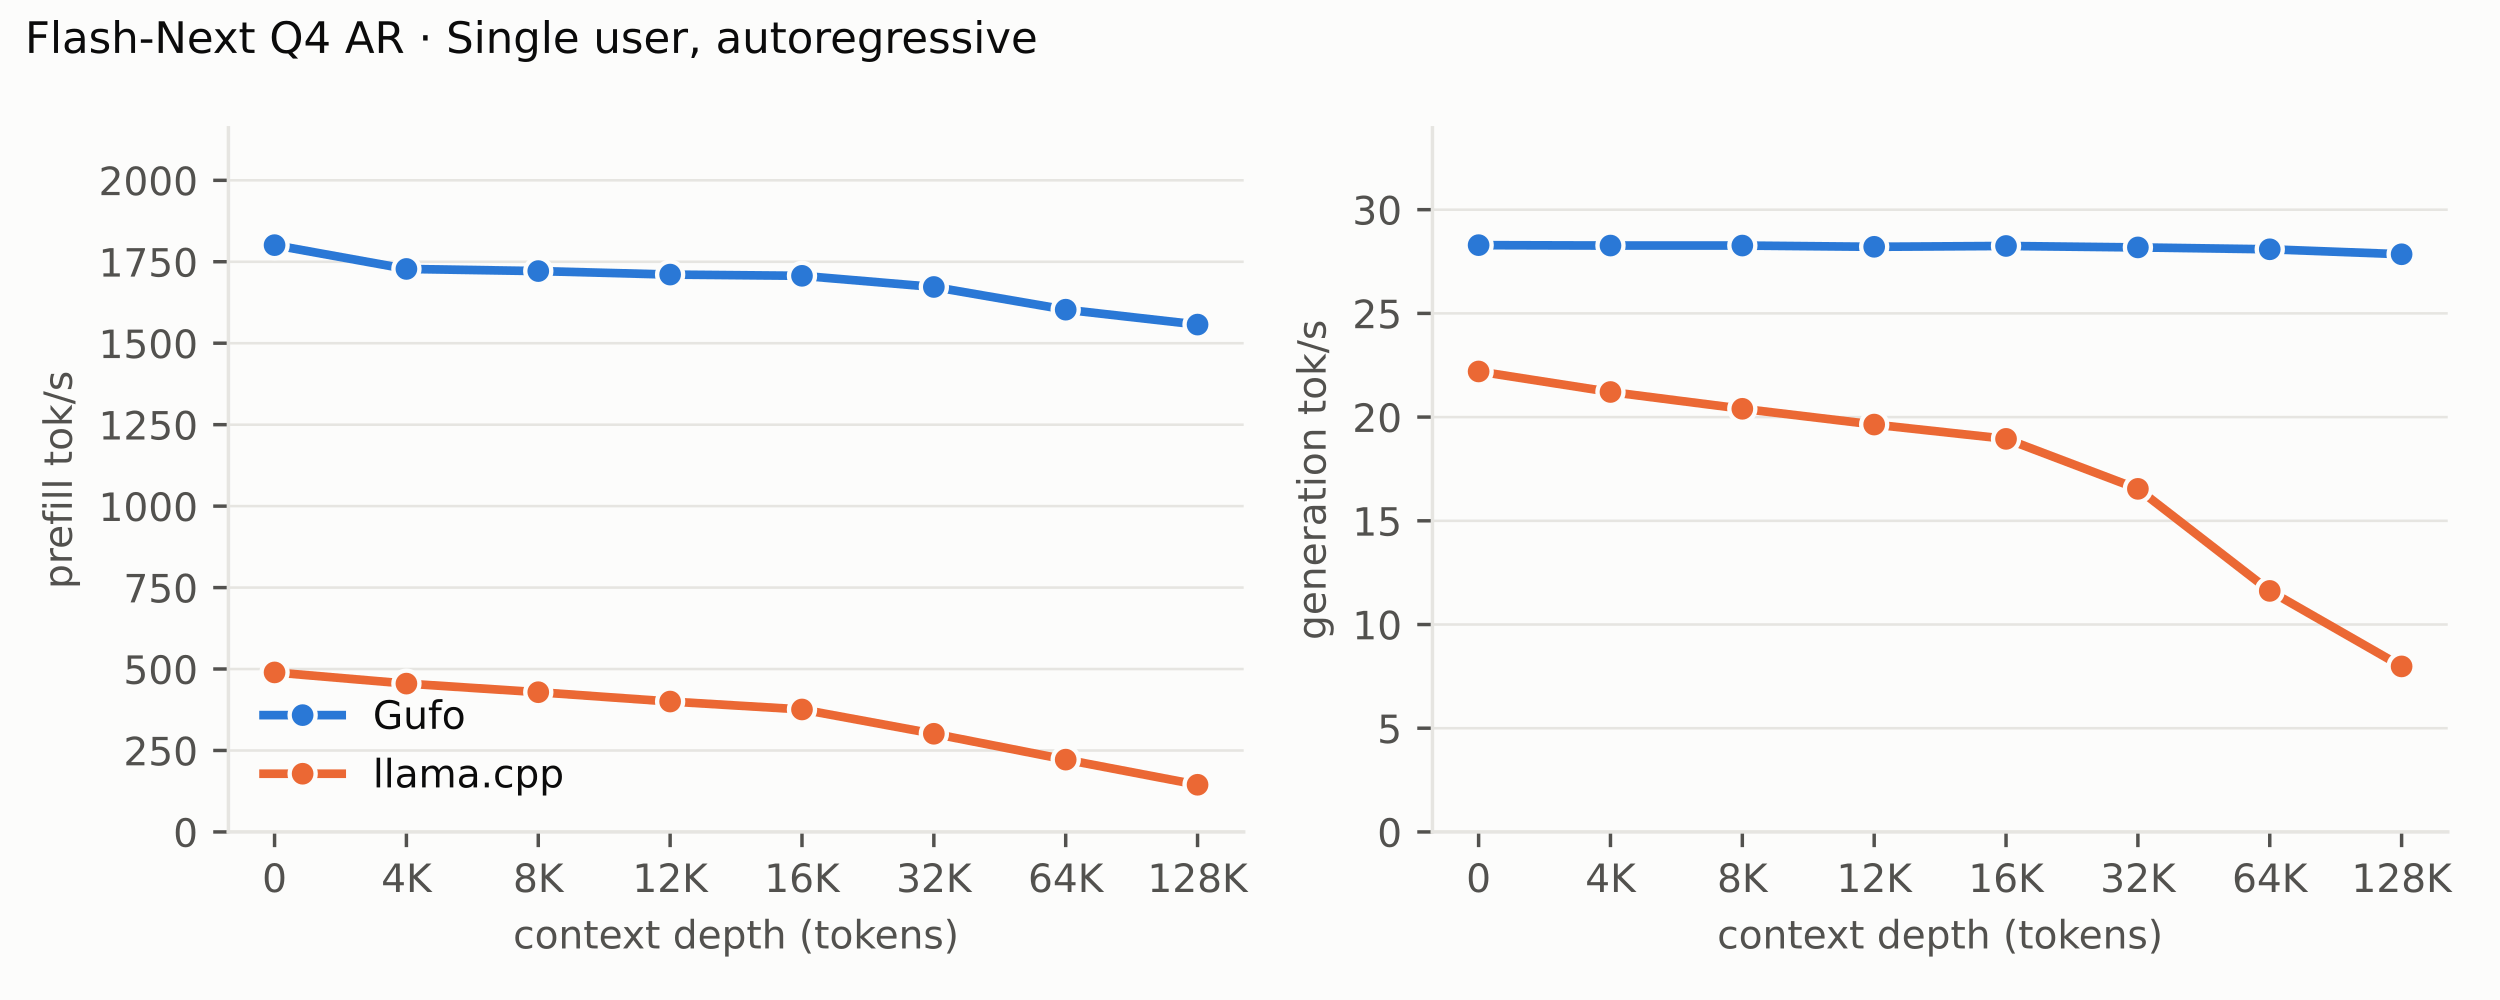
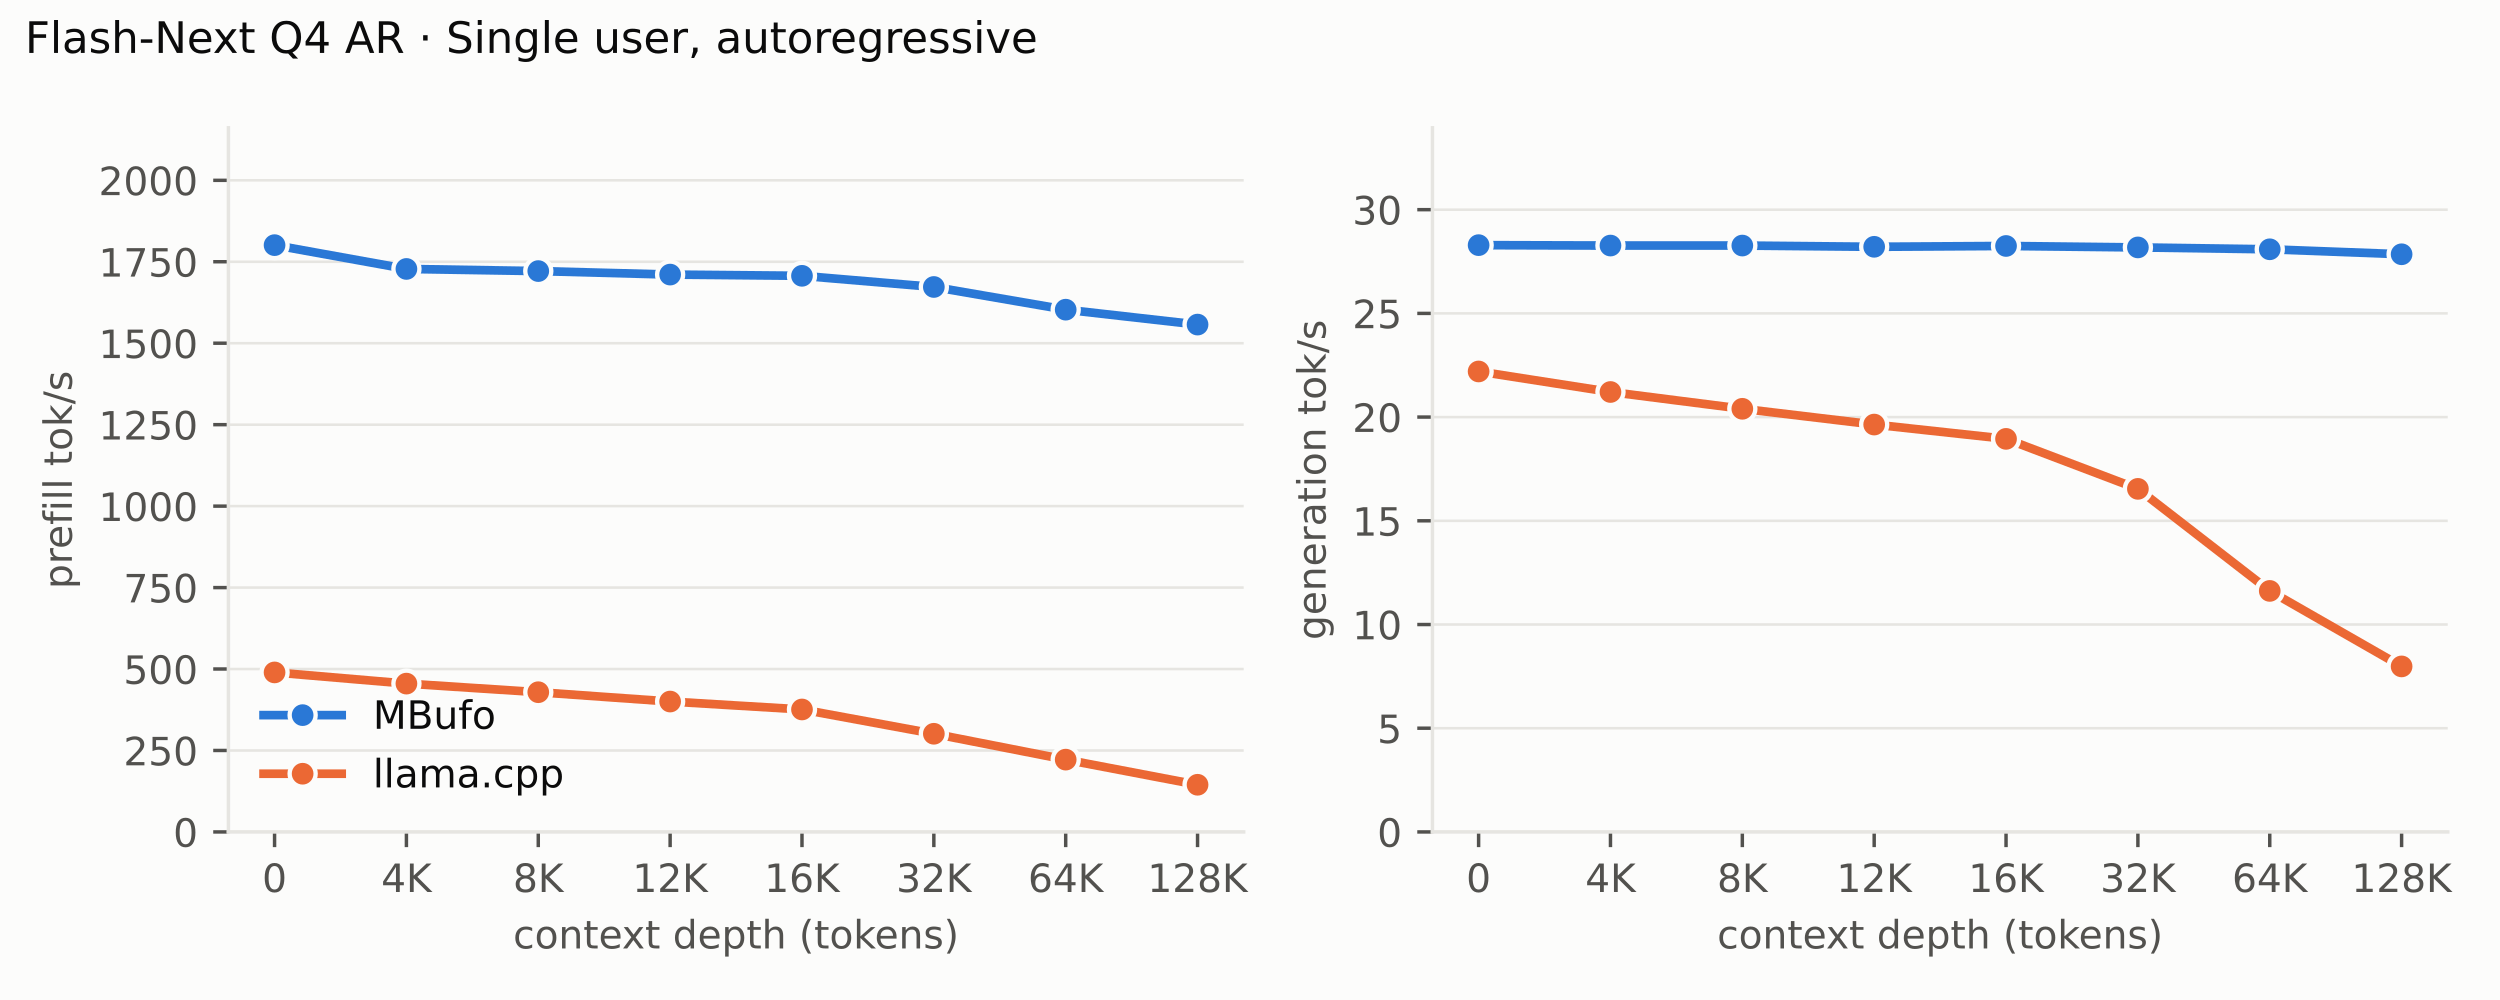
<svg xmlns="http://www.w3.org/2000/svg" xmlns:xlink="http://www.w3.org/1999/xlink" width="576pt" height="230.4pt" viewBox="0 0 576 230.4" version="1.1">
  <defs>
    <style type="text/css">*{stroke-linejoin: round; stroke-linecap: butt}</style>
  </defs>
  <g id="figure_1">
    <g id="patch_1">
      <path d="M 0 230.4 L 576 230.4 L 576 0 L 0 0 z " style="fill: #fcfcfb" />
    </g>
    <g id="axes_1">
      <g id="patch_2">
        <path d="M 52.626 191.679 L 286.549 191.679 L 286.549 29.441 L 52.626 29.441 z " style="fill: #fcfcfb" />
      </g>
      <g id="matplotlib.axis_1">
        <g id="xtick_1">
          <g id="line2d_1">
            <defs>
              <path id="m1ebf051f68" d="M 0 0 L 0 3.5 " style="stroke: #52514e; stroke-width: 0.8" />
            </defs>
            <g>
              <use xlink:href="#m1ebf051f68" x="63.259" y="191.679" style="fill: #52514e; stroke: #52514e; stroke-width: 0.8" />
            </g>
          </g>
          <g id="text_1">
            <text style="font-size: 9px; font-family: 'DejaVu Sans', 'Bitstream Vera Sans', 'Computer Modern Sans Serif', 'Lucida Grande', 'Verdana', 'Geneva', 'Lucid', 'Arial', 'Helvetica', 'Avant Garde', sans-serif; text-anchor: middle; fill: #52514e" x="63.259" y="205.517" transform="rotate(-0 63.25858 205.5172)">0</text>
          </g>
        </g>
        <g id="xtick_2">
          <g id="line2d_2">
            <g>
              <use xlink:href="#m1ebf051f68" x="93.638" y="191.679" style="fill: #52514e; stroke: #52514e; stroke-width: 0.8" />
            </g>
          </g>
          <g id="text_2">
            <text style="font-size: 9px; font-family: 'DejaVu Sans', 'Bitstream Vera Sans', 'Computer Modern Sans Serif', 'Lucida Grande', 'Verdana', 'Geneva', 'Lucid', 'Arial', 'Helvetica', 'Avant Garde', sans-serif; text-anchor: middle; fill: #52514e" x="93.638" y="205.517" transform="rotate(-0 93.63823 205.5172)">4K</text>
          </g>
        </g>
        <g id="xtick_3">
          <g id="line2d_3">
            <g>
              <use xlink:href="#m1ebf051f68" x="124.018" y="191.679" style="fill: #52514e; stroke: #52514e; stroke-width: 0.8" />
            </g>
          </g>
          <g id="text_3">
            <text style="font-size: 9px; font-family: 'DejaVu Sans', 'Bitstream Vera Sans', 'Computer Modern Sans Serif', 'Lucida Grande', 'Verdana', 'Geneva', 'Lucid', 'Arial', 'Helvetica', 'Avant Garde', sans-serif; text-anchor: middle; fill: #52514e" x="124.018" y="205.517" transform="rotate(-0 124.0179 205.5172)">8K</text>
          </g>
        </g>
        <g id="xtick_4">
          <g id="line2d_4">
            <g>
              <use xlink:href="#m1ebf051f68" x="154.398" y="191.679" style="fill: #52514e; stroke: #52514e; stroke-width: 0.8" />
            </g>
          </g>
          <g id="text_4">
            <text style="font-size: 9px; font-family: 'DejaVu Sans', 'Bitstream Vera Sans', 'Computer Modern Sans Serif', 'Lucida Grande', 'Verdana', 'Geneva', 'Lucid', 'Arial', 'Helvetica', 'Avant Garde', sans-serif; text-anchor: middle; fill: #52514e" x="154.398" y="205.517" transform="rotate(-0 154.3975 205.5172)">12K</text>
          </g>
        </g>
        <g id="xtick_5">
          <g id="line2d_5">
            <g>
              <use xlink:href="#m1ebf051f68" x="184.777" y="191.679" style="fill: #52514e; stroke: #52514e; stroke-width: 0.8" />
            </g>
          </g>
          <g id="text_5">
            <text style="font-size: 9px; font-family: 'DejaVu Sans', 'Bitstream Vera Sans', 'Computer Modern Sans Serif', 'Lucida Grande', 'Verdana', 'Geneva', 'Lucid', 'Arial', 'Helvetica', 'Avant Garde', sans-serif; text-anchor: middle; fill: #52514e" x="184.777" y="205.517" transform="rotate(-0 184.7772 205.5172)">16K</text>
          </g>
        </g>
        <g id="xtick_6">
          <g id="line2d_6">
            <g>
              <use xlink:href="#m1ebf051f68" x="215.157" y="191.679" style="fill: #52514e; stroke: #52514e; stroke-width: 0.8" />
            </g>
          </g>
          <g id="text_6">
            <text style="font-size: 9px; font-family: 'DejaVu Sans', 'Bitstream Vera Sans', 'Computer Modern Sans Serif', 'Lucida Grande', 'Verdana', 'Geneva', 'Lucid', 'Arial', 'Helvetica', 'Avant Garde', sans-serif; text-anchor: middle; fill: #52514e" x="215.157" y="205.517" transform="rotate(-0 215.1568 205.5172)">32K</text>
          </g>
        </g>
        <g id="xtick_7">
          <g id="line2d_7">
            <g>
              <use xlink:href="#m1ebf051f68" x="245.536" y="191.679" style="fill: #52514e; stroke: #52514e; stroke-width: 0.8" />
            </g>
          </g>
          <g id="text_7">
            <text style="font-size: 9px; font-family: 'DejaVu Sans', 'Bitstream Vera Sans', 'Computer Modern Sans Serif', 'Lucida Grande', 'Verdana', 'Geneva', 'Lucid', 'Arial', 'Helvetica', 'Avant Garde', sans-serif; text-anchor: middle; fill: #52514e" x="245.536" y="205.517" transform="rotate(-0 245.5365 205.5172)">64K</text>
          </g>
        </g>
        <g id="xtick_8">
          <g id="line2d_8">
            <g>
              <use xlink:href="#m1ebf051f68" x="275.916" y="191.679" style="fill: #52514e; stroke: #52514e; stroke-width: 0.8" />
            </g>
          </g>
          <g id="text_8">
            <text style="font-size: 9px; font-family: 'DejaVu Sans', 'Bitstream Vera Sans', 'Computer Modern Sans Serif', 'Lucida Grande', 'Verdana', 'Geneva', 'Lucid', 'Arial', 'Helvetica', 'Avant Garde', sans-serif; text-anchor: middle; fill: #52514e" x="275.916" y="205.517" transform="rotate(-0 275.9161 205.5172)">128K</text>
          </g>
        </g>
        <g id="text_9">
          <text style="font-size: 9px; font-family: 'DejaVu Sans', 'Bitstream Vera Sans', 'Computer Modern Sans Serif', 'Lucida Grande', 'Verdana', 'Geneva', 'Lucid', 'Arial', 'Helvetica', 'Avant Garde', sans-serif; text-anchor: middle; fill: #52514e" x="169.587" y="218.518" transform="rotate(-0 169.5874 218.5179)">context depth (tokens)</text>
        </g>
      </g>
      <g id="matplotlib.axis_2">
        <g id="ytick_1">
          <g id="line2d_9">
            <path d="M 52.626 191.679 L 286.549 191.679 " clip-path="url(#p1245cb9a4b)" style="fill: none; stroke: #e6e5e1; stroke-width: 0.6; stroke-linecap: square" />
          </g>
          <g id="line2d_10">
            <defs>
              <path id="m680e5b1e24" d="M 0 0 L -3.5 0 " style="stroke: #52514e; stroke-width: 0.8" />
            </defs>
            <g>
              <use xlink:href="#m680e5b1e24" x="52.626" y="191.679" style="fill: #52514e; stroke: #52514e; stroke-width: 0.8" />
            </g>
          </g>
          <g id="text_10">
            <text style="font-size: 9px; font-family: 'DejaVu Sans', 'Bitstream Vera Sans', 'Computer Modern Sans Serif', 'Lucida Grande', 'Verdana', 'Geneva', 'Lucid', 'Arial', 'Helvetica', 'Avant Garde', sans-serif; text-anchor: end; fill: #52514e" x="45.626" y="195.098" transform="rotate(-0 45.6257 195.0982)">0</text>
          </g>
        </g>
        <g id="ytick_2">
          <g id="line2d_11">
            <path d="M 52.626 172.912 L 286.549 172.912 " clip-path="url(#p1245cb9a4b)" style="fill: none; stroke: #e6e5e1; stroke-width: 0.6; stroke-linecap: square" />
          </g>
          <g id="line2d_12">
            <g>
              <use xlink:href="#m680e5b1e24" x="52.626" y="172.912" style="fill: #52514e; stroke: #52514e; stroke-width: 0.8" />
            </g>
          </g>
          <g id="text_11">
            <text style="font-size: 9px; font-family: 'DejaVu Sans', 'Bitstream Vera Sans', 'Computer Modern Sans Serif', 'Lucida Grande', 'Verdana', 'Geneva', 'Lucid', 'Arial', 'Helvetica', 'Avant Garde', sans-serif; text-anchor: end; fill: #52514e" x="45.626" y="176.331" transform="rotate(-0 45.6257 176.3312)">250</text>
          </g>
        </g>
        <g id="ytick_3">
          <g id="line2d_13">
            <path d="M 52.626 154.145 L 286.549 154.145 " clip-path="url(#p1245cb9a4b)" style="fill: none; stroke: #e6e5e1; stroke-width: 0.6; stroke-linecap: square" />
          </g>
          <g id="line2d_14">
            <g>
              <use xlink:href="#m680e5b1e24" x="52.626" y="154.145" style="fill: #52514e; stroke: #52514e; stroke-width: 0.8" />
            </g>
          </g>
          <g id="text_12">
            <text style="font-size: 9px; font-family: 'DejaVu Sans', 'Bitstream Vera Sans', 'Computer Modern Sans Serif', 'Lucida Grande', 'Verdana', 'Geneva', 'Lucid', 'Arial', 'Helvetica', 'Avant Garde', sans-serif; text-anchor: end; fill: #52514e" x="45.626" y="157.564" transform="rotate(-0 45.6257 157.5641)">500</text>
          </g>
        </g>
        <g id="ytick_4">
          <g id="line2d_15">
            <path d="M 52.626 135.378 L 286.549 135.378 " clip-path="url(#p1245cb9a4b)" style="fill: none; stroke: #e6e5e1; stroke-width: 0.6; stroke-linecap: square" />
          </g>
          <g id="line2d_16">
            <g>
              <use xlink:href="#m680e5b1e24" x="52.626" y="135.378" style="fill: #52514e; stroke: #52514e; stroke-width: 0.8" />
            </g>
          </g>
          <g id="text_13">
            <text style="font-size: 9px; font-family: 'DejaVu Sans', 'Bitstream Vera Sans', 'Computer Modern Sans Serif', 'Lucida Grande', 'Verdana', 'Geneva', 'Lucid', 'Arial', 'Helvetica', 'Avant Garde', sans-serif; text-anchor: end; fill: #52514e" x="45.626" y="138.797" transform="rotate(-0 45.6257 138.797)">750</text>
          </g>
        </g>
        <g id="ytick_5">
          <g id="line2d_17">
            <path d="M 52.626 116.611 L 286.549 116.611 " clip-path="url(#p1245cb9a4b)" style="fill: none; stroke: #e6e5e1; stroke-width: 0.6; stroke-linecap: square" />
          </g>
          <g id="line2d_18">
            <g>
              <use xlink:href="#m680e5b1e24" x="52.626" y="116.611" style="fill: #52514e; stroke: #52514e; stroke-width: 0.8" />
            </g>
          </g>
          <g id="text_14">
            <text style="font-size: 9px; font-family: 'DejaVu Sans', 'Bitstream Vera Sans', 'Computer Modern Sans Serif', 'Lucida Grande', 'Verdana', 'Geneva', 'Lucid', 'Arial', 'Helvetica', 'Avant Garde', sans-serif; text-anchor: end; fill: #52514e" x="45.626" y="120.03" transform="rotate(-0 45.6257 120.0299)">1000</text>
          </g>
        </g>
        <g id="ytick_6">
          <g id="line2d_19">
            <path d="M 52.626 97.844 L 286.549 97.844 " clip-path="url(#p1245cb9a4b)" style="fill: none; stroke: #e6e5e1; stroke-width: 0.6; stroke-linecap: square" />
          </g>
          <g id="line2d_20">
            <g>
              <use xlink:href="#m680e5b1e24" x="52.626" y="97.844" style="fill: #52514e; stroke: #52514e; stroke-width: 0.8" />
            </g>
          </g>
          <g id="text_15">
            <text style="font-size: 9px; font-family: 'DejaVu Sans', 'Bitstream Vera Sans', 'Computer Modern Sans Serif', 'Lucida Grande', 'Verdana', 'Geneva', 'Lucid', 'Arial', 'Helvetica', 'Avant Garde', sans-serif; text-anchor: end; fill: #52514e" x="45.626" y="101.263" transform="rotate(-0 45.6257 101.2629)">1250</text>
          </g>
        </g>
        <g id="ytick_7">
          <g id="line2d_21">
            <path d="M 52.626 79.077 L 286.549 79.077 " clip-path="url(#p1245cb9a4b)" style="fill: none; stroke: #e6e5e1; stroke-width: 0.6; stroke-linecap: square" />
          </g>
          <g id="line2d_22">
            <g>
              <use xlink:href="#m680e5b1e24" x="52.626" y="79.077" style="fill: #52514e; stroke: #52514e; stroke-width: 0.8" />
            </g>
          </g>
          <g id="text_16">
            <text style="font-size: 9px; font-family: 'DejaVu Sans', 'Bitstream Vera Sans', 'Computer Modern Sans Serif', 'Lucida Grande', 'Verdana', 'Geneva', 'Lucid', 'Arial', 'Helvetica', 'Avant Garde', sans-serif; text-anchor: end; fill: #52514e" x="45.626" y="82.496" transform="rotate(-0 45.6257 82.49579)">1500</text>
          </g>
        </g>
        <g id="ytick_8">
          <g id="line2d_23">
            <path d="M 52.626 60.31 L 286.549 60.31 " clip-path="url(#p1245cb9a4b)" style="fill: none; stroke: #e6e5e1; stroke-width: 0.6; stroke-linecap: square" />
          </g>
          <g id="line2d_24">
            <g>
              <use xlink:href="#m680e5b1e24" x="52.626" y="60.31" style="fill: #52514e; stroke: #52514e; stroke-width: 0.8" />
            </g>
          </g>
          <g id="text_17">
            <text style="font-size: 9px; font-family: 'DejaVu Sans', 'Bitstream Vera Sans', 'Computer Modern Sans Serif', 'Lucida Grande', 'Verdana', 'Geneva', 'Lucid', 'Arial', 'Helvetica', 'Avant Garde', sans-serif; text-anchor: end; fill: #52514e" x="45.626" y="63.729" transform="rotate(-0 45.6257 63.72871)">1750</text>
          </g>
        </g>
        <g id="ytick_9">
          <g id="line2d_25">
            <path d="M 52.626 41.543 L 286.549 41.543 " clip-path="url(#p1245cb9a4b)" style="fill: none; stroke: #e6e5e1; stroke-width: 0.6; stroke-linecap: square" />
          </g>
          <g id="line2d_26">
            <g>
              <use xlink:href="#m680e5b1e24" x="52.626" y="41.543" style="fill: #52514e; stroke: #52514e; stroke-width: 0.8" />
            </g>
          </g>
          <g id="text_18">
            <text style="font-size: 9px; font-family: 'DejaVu Sans', 'Bitstream Vera Sans', 'Computer Modern Sans Serif', 'Lucida Grande', 'Verdana', 'Geneva', 'Lucid', 'Arial', 'Helvetica', 'Avant Garde', sans-serif; text-anchor: end; fill: #52514e" x="45.626" y="44.962" transform="rotate(-0 45.6257 44.96164)">2000</text>
          </g>
        </g>
        <g id="text_19">
          <text style="font-size: 9px; font-family: 'DejaVu Sans', 'Bitstream Vera Sans', 'Computer Modern Sans Serif', 'Lucida Grande', 'Verdana', 'Geneva', 'Lucid', 'Arial', 'Helvetica', 'Avant Garde', sans-serif; text-anchor: middle; fill: #52514e" x="16.559" y="110.56" transform="rotate(-90 16.55859 110.56)">prefill tok/s</text>
        </g>
      </g>
      <g id="line2d_27">
        <path d="M 63.259 56.481 L 93.638 61.965 L 124.018 62.456 L 154.398 63.264 L 184.777 63.548 L 215.157 66.12 L 245.536 71.35 L 275.916 74.784 " clip-path="url(#p1245cb9a4b)" style="fill: none; stroke: #2a78d6; stroke-width: 2; stroke-linecap: square" />
        <defs>
          <path id="m91930ba968" d="M 0 3 C 0.796 3 1.559 2.684 2.121 2.121 C 2.684 1.559 3 0.796 3 0 C 3 -0.796 2.684 -1.559 2.121 -2.121 C 1.559 -2.684 0.796 -3 0 -3 C -0.796 -3 -1.559 -2.684 -2.121 -2.121 C -2.684 -1.559 -3 -0.796 -3 0 C -3 0.796 -2.684 1.559 -2.121 2.121 C -1.559 2.684 -0.796 3 0 3 z " style="stroke: #fcfcfb" />
        </defs>
        <g clip-path="url(#p1245cb9a4b)">
          <use xlink:href="#m91930ba968" x="63.259" y="56.481" style="fill: #2a78d6; stroke: #fcfcfb" />
          <use xlink:href="#m91930ba968" x="93.638" y="61.965" style="fill: #2a78d6; stroke: #fcfcfb" />
          <use xlink:href="#m91930ba968" x="124.018" y="62.456" style="fill: #2a78d6; stroke: #fcfcfb" />
          <use xlink:href="#m91930ba968" x="154.398" y="63.264" style="fill: #2a78d6; stroke: #fcfcfb" />
          <use xlink:href="#m91930ba968" x="184.777" y="63.548" style="fill: #2a78d6; stroke: #fcfcfb" />
          <use xlink:href="#m91930ba968" x="215.157" y="66.12" style="fill: #2a78d6; stroke: #fcfcfb" />
          <use xlink:href="#m91930ba968" x="245.536" y="71.35" style="fill: #2a78d6; stroke: #fcfcfb" />
          <use xlink:href="#m91930ba968" x="275.916" y="74.784" style="fill: #2a78d6; stroke: #fcfcfb" />
        </g>
      </g>
      <g id="line2d_28">
        <path d="M 63.259 154.927 L 93.638 157.505 L 124.018 159.486 L 154.398 161.636 L 184.777 163.462 L 215.157 169.06 L 245.536 175.019 L 275.916 180.811 " clip-path="url(#p1245cb9a4b)" style="fill: none; stroke: #eb6834; stroke-width: 2; stroke-linecap: square" />
        <defs>
          <path id="ma0614988b8" d="M 0 3 C 0.796 3 1.559 2.684 2.121 2.121 C 2.684 1.559 3 0.796 3 0 C 3 -0.796 2.684 -1.559 2.121 -2.121 C 1.559 -2.684 0.796 -3 0 -3 C -0.796 -3 -1.559 -2.684 -2.121 -2.121 C -2.684 -1.559 -3 -0.796 -3 0 C -3 0.796 -2.684 1.559 -2.121 2.121 C -1.559 2.684 -0.796 3 0 3 z " style="stroke: #fcfcfb" />
        </defs>
        <g clip-path="url(#p1245cb9a4b)">
          <use xlink:href="#ma0614988b8" x="63.259" y="154.927" style="fill: #eb6834; stroke: #fcfcfb" />
          <use xlink:href="#ma0614988b8" x="93.638" y="157.505" style="fill: #eb6834; stroke: #fcfcfb" />
          <use xlink:href="#ma0614988b8" x="124.018" y="159.486" style="fill: #eb6834; stroke: #fcfcfb" />
          <use xlink:href="#ma0614988b8" x="154.398" y="161.636" style="fill: #eb6834; stroke: #fcfcfb" />
          <use xlink:href="#ma0614988b8" x="184.777" y="163.462" style="fill: #eb6834; stroke: #fcfcfb" />
          <use xlink:href="#ma0614988b8" x="215.157" y="169.06" style="fill: #eb6834; stroke: #fcfcfb" />
          <use xlink:href="#ma0614988b8" x="245.536" y="175.019" style="fill: #eb6834; stroke: #fcfcfb" />
          <use xlink:href="#ma0614988b8" x="275.916" y="180.811" style="fill: #eb6834; stroke: #fcfcfb" />
        </g>
      </g>
      <g id="patch_3">
        <path d="M 52.626 191.679 L 52.626 29.441 " style="fill: none; stroke: #e6e5e1; stroke-width: 0.8; stroke-linejoin: miter; stroke-linecap: square" />
      </g>
      <g id="patch_4">
        <path d="M 52.626 191.679 L 286.549 191.679 " style="fill: none; stroke: #e6e5e1; stroke-width: 0.8; stroke-linejoin: miter; stroke-linecap: square" />
      </g>
      <g id="legend_1">
        <g id="line2d_29">
          <path d="M 60.726 164.766 L 69.726 164.766 L 78.726 164.766 " style="fill: none; stroke: #2a78d6; stroke-width: 2; stroke-linecap: square" />
          <g>
            <use xlink:href="#m91930ba968" x="69.726" y="164.766" style="fill: #2a78d6; stroke: #fcfcfb" />
          </g>
        </g>
        <g id="text_20">
-           <text style="font-size: 9px; font-family: 'DejaVu Sans', 'Bitstream Vera Sans', 'Computer Modern Sans Serif', 'Lucida Grande', 'Verdana', 'Geneva', 'Lucid', 'Arial', 'Helvetica', 'Avant Garde', sans-serif; text-anchor: start; fill: #0b0b0b" x="85.926" y="167.916" transform="rotate(-0 85.9257 167.9165)">Gufo</text>
+           <text style="font-size: 9px; font-family: 'DejaVu Sans', 'Bitstream Vera Sans', 'Computer Modern Sans Serif', 'Lucida Grande', 'Verdana', 'Geneva', 'Lucid', 'Arial', 'Helvetica', 'Avant Garde', sans-serif; text-anchor: start; fill: #0b0b0b" x="85.926" y="167.916" transform="rotate(-0 85.9257 167.9165)">MBufo</text>
        </g>
        <g id="line2d_30">
          <path d="M 60.726 178.267 L 69.726 178.267 L 78.726 178.267 " style="fill: none; stroke: #eb6834; stroke-width: 2; stroke-linecap: square" />
          <g>
            <use xlink:href="#ma0614988b8" x="69.726" y="178.267" style="fill: #eb6834; stroke: #fcfcfb" />
          </g>
        </g>
        <g id="text_21">
          <text style="font-size: 9px; font-family: 'DejaVu Sans', 'Bitstream Vera Sans', 'Computer Modern Sans Serif', 'Lucida Grande', 'Verdana', 'Geneva', 'Lucid', 'Arial', 'Helvetica', 'Avant Garde', sans-serif; text-anchor: start; fill: #0b0b0b" x="85.926" y="181.417" transform="rotate(-0 85.9257 181.4172)">llama.cpp</text>
        </g>
      </g>
    </g>
    <g id="axes_2">
      <g id="patch_5">
        <path d="M 330.039 191.679 L 563.963 191.679 L 563.963 29.441 L 330.039 29.441 z " style="fill: #fcfcfb" />
      </g>
      <g id="matplotlib.axis_3">
        <g id="xtick_9">
          <g id="line2d_31">
            <g>
              <use xlink:href="#m1ebf051f68" x="340.672" y="191.679" style="fill: #52514e; stroke: #52514e; stroke-width: 0.8" />
            </g>
          </g>
          <g id="text_22">
            <text style="font-size: 9px; font-family: 'DejaVu Sans', 'Bitstream Vera Sans', 'Computer Modern Sans Serif', 'Lucida Grande', 'Verdana', 'Geneva', 'Lucid', 'Arial', 'Helvetica', 'Avant Garde', sans-serif; text-anchor: middle; fill: #52514e" x="340.672" y="205.517" transform="rotate(-0 340.6723 205.5172)">0</text>
          </g>
        </g>
        <g id="xtick_10">
          <g id="line2d_32">
            <g>
              <use xlink:href="#m1ebf051f68" x="371.052" y="191.679" style="fill: #52514e; stroke: #52514e; stroke-width: 0.8" />
            </g>
          </g>
          <g id="text_23">
            <text style="font-size: 9px; font-family: 'DejaVu Sans', 'Bitstream Vera Sans', 'Computer Modern Sans Serif', 'Lucida Grande', 'Verdana', 'Geneva', 'Lucid', 'Arial', 'Helvetica', 'Avant Garde', sans-serif; text-anchor: middle; fill: #52514e" x="371.052" y="205.517" transform="rotate(-0 371.052 205.5172)">4K</text>
          </g>
        </g>
        <g id="xtick_11">
          <g id="line2d_33">
            <g>
              <use xlink:href="#m1ebf051f68" x="401.432" y="191.679" style="fill: #52514e; stroke: #52514e; stroke-width: 0.8" />
            </g>
          </g>
          <g id="text_24">
            <text style="font-size: 9px; font-family: 'DejaVu Sans', 'Bitstream Vera Sans', 'Computer Modern Sans Serif', 'Lucida Grande', 'Verdana', 'Geneva', 'Lucid', 'Arial', 'Helvetica', 'Avant Garde', sans-serif; text-anchor: middle; fill: #52514e" x="401.432" y="205.517" transform="rotate(-0 401.4316 205.5172)">8K</text>
          </g>
        </g>
        <g id="xtick_12">
          <g id="line2d_34">
            <g>
              <use xlink:href="#m1ebf051f68" x="431.811" y="191.679" style="fill: #52514e; stroke: #52514e; stroke-width: 0.8" />
            </g>
          </g>
          <g id="text_25">
            <text style="font-size: 9px; font-family: 'DejaVu Sans', 'Bitstream Vera Sans', 'Computer Modern Sans Serif', 'Lucida Grande', 'Verdana', 'Geneva', 'Lucid', 'Arial', 'Helvetica', 'Avant Garde', sans-serif; text-anchor: middle; fill: #52514e" x="431.811" y="205.517" transform="rotate(-0 431.8113 205.5172)">12K</text>
          </g>
        </g>
        <g id="xtick_13">
          <g id="line2d_35">
            <g>
              <use xlink:href="#m1ebf051f68" x="462.191" y="191.679" style="fill: #52514e; stroke: #52514e; stroke-width: 0.8" />
            </g>
          </g>
          <g id="text_26">
            <text style="font-size: 9px; font-family: 'DejaVu Sans', 'Bitstream Vera Sans', 'Computer Modern Sans Serif', 'Lucida Grande', 'Verdana', 'Geneva', 'Lucid', 'Arial', 'Helvetica', 'Avant Garde', sans-serif; text-anchor: middle; fill: #52514e" x="462.191" y="205.517" transform="rotate(-0 462.1909 205.5172)">16K</text>
          </g>
        </g>
        <g id="xtick_14">
          <g id="line2d_36">
            <g>
              <use xlink:href="#m1ebf051f68" x="492.571" y="191.679" style="fill: #52514e; stroke: #52514e; stroke-width: 0.8" />
            </g>
          </g>
          <g id="text_27">
            <text style="font-size: 9px; font-family: 'DejaVu Sans', 'Bitstream Vera Sans', 'Computer Modern Sans Serif', 'Lucida Grande', 'Verdana', 'Geneva', 'Lucid', 'Arial', 'Helvetica', 'Avant Garde', sans-serif; text-anchor: middle; fill: #52514e" x="492.571" y="205.517" transform="rotate(-0 492.5706 205.5172)">32K</text>
          </g>
        </g>
        <g id="xtick_15">
          <g id="line2d_37">
            <g>
              <use xlink:href="#m1ebf051f68" x="522.95" y="191.679" style="fill: #52514e; stroke: #52514e; stroke-width: 0.8" />
            </g>
          </g>
          <g id="text_28">
            <text style="font-size: 9px; font-family: 'DejaVu Sans', 'Bitstream Vera Sans', 'Computer Modern Sans Serif', 'Lucida Grande', 'Verdana', 'Geneva', 'Lucid', 'Arial', 'Helvetica', 'Avant Garde', sans-serif; text-anchor: middle; fill: #52514e" x="522.95" y="205.517" transform="rotate(-0 522.9502 205.5172)">64K</text>
          </g>
        </g>
        <g id="xtick_16">
          <g id="line2d_38">
            <g>
              <use xlink:href="#m1ebf051f68" x="553.33" y="191.679" style="fill: #52514e; stroke: #52514e; stroke-width: 0.8" />
            </g>
          </g>
          <g id="text_29">
            <text style="font-size: 9px; font-family: 'DejaVu Sans', 'Bitstream Vera Sans', 'Computer Modern Sans Serif', 'Lucida Grande', 'Verdana', 'Geneva', 'Lucid', 'Arial', 'Helvetica', 'Avant Garde', sans-serif; text-anchor: middle; fill: #52514e" x="553.33" y="205.517" transform="rotate(-0 553.3299 205.5172)">128K</text>
          </g>
        </g>
        <g id="text_30">
          <text style="font-size: 9px; font-family: 'DejaVu Sans', 'Bitstream Vera Sans', 'Computer Modern Sans Serif', 'Lucida Grande', 'Verdana', 'Geneva', 'Lucid', 'Arial', 'Helvetica', 'Avant Garde', sans-serif; text-anchor: middle; fill: #52514e" x="447.001" y="218.518" transform="rotate(-0 447.0011 218.5179)">context depth (tokens)</text>
        </g>
      </g>
      <g id="matplotlib.axis_4">
        <g id="ytick_10">
          <g id="line2d_39">
            <path d="M 330.039 191.679 L 563.963 191.679 " clip-path="url(#pfcade36f7c)" style="fill: none; stroke: #e6e5e1; stroke-width: 0.6; stroke-linecap: square" />
          </g>
          <g id="line2d_40">
            <g>
              <use xlink:href="#m680e5b1e24" x="330.039" y="191.679" style="fill: #52514e; stroke: #52514e; stroke-width: 0.8" />
            </g>
          </g>
          <g id="text_31">
            <text style="font-size: 9px; font-family: 'DejaVu Sans', 'Bitstream Vera Sans', 'Computer Modern Sans Serif', 'Lucida Grande', 'Verdana', 'Geneva', 'Lucid', 'Arial', 'Helvetica', 'Avant Garde', sans-serif; text-anchor: end; fill: #52514e" x="323.039" y="195.098" transform="rotate(-0 323.0395 195.0982)">0</text>
          </g>
        </g>
        <g id="ytick_11">
          <g id="line2d_41">
            <path d="M 330.039 167.784 L 563.963 167.784 " clip-path="url(#pfcade36f7c)" style="fill: none; stroke: #e6e5e1; stroke-width: 0.6; stroke-linecap: square" />
          </g>
          <g id="line2d_42">
            <g>
              <use xlink:href="#m680e5b1e24" x="330.039" y="167.784" style="fill: #52514e; stroke: #52514e; stroke-width: 0.8" />
            </g>
          </g>
          <g id="text_32">
            <text style="font-size: 9px; font-family: 'DejaVu Sans', 'Bitstream Vera Sans', 'Computer Modern Sans Serif', 'Lucida Grande', 'Verdana', 'Geneva', 'Lucid', 'Arial', 'Helvetica', 'Avant Garde', sans-serif; text-anchor: end; fill: #52514e" x="323.039" y="171.203" transform="rotate(-0 323.0395 171.2031)">5</text>
          </g>
        </g>
        <g id="ytick_12">
          <g id="line2d_43">
            <path d="M 330.039 143.889 L 563.963 143.889 " clip-path="url(#pfcade36f7c)" style="fill: none; stroke: #e6e5e1; stroke-width: 0.6; stroke-linecap: square" />
          </g>
          <g id="line2d_44">
            <g>
              <use xlink:href="#m680e5b1e24" x="330.039" y="143.889" style="fill: #52514e; stroke: #52514e; stroke-width: 0.8" />
            </g>
          </g>
          <g id="text_33">
            <text style="font-size: 9px; font-family: 'DejaVu Sans', 'Bitstream Vera Sans', 'Computer Modern Sans Serif', 'Lucida Grande', 'Verdana', 'Geneva', 'Lucid', 'Arial', 'Helvetica', 'Avant Garde', sans-serif; text-anchor: end; fill: #52514e" x="323.039" y="147.308" transform="rotate(-0 323.0395 147.3079)">10</text>
          </g>
        </g>
        <g id="ytick_13">
          <g id="line2d_45">
            <path d="M 330.039 119.994 L 563.963 119.994 " clip-path="url(#pfcade36f7c)" style="fill: none; stroke: #e6e5e1; stroke-width: 0.6; stroke-linecap: square" />
          </g>
          <g id="line2d_46">
            <g>
              <use xlink:href="#m680e5b1e24" x="330.039" y="119.994" style="fill: #52514e; stroke: #52514e; stroke-width: 0.8" />
            </g>
          </g>
          <g id="text_34">
            <text style="font-size: 9px; font-family: 'DejaVu Sans', 'Bitstream Vera Sans', 'Computer Modern Sans Serif', 'Lucida Grande', 'Verdana', 'Geneva', 'Lucid', 'Arial', 'Helvetica', 'Avant Garde', sans-serif; text-anchor: end; fill: #52514e" x="323.039" y="123.413" transform="rotate(-0 323.0395 123.4128)">15</text>
          </g>
        </g>
        <g id="ytick_14">
          <g id="line2d_47">
            <path d="M 330.039 96.099 L 563.963 96.099 " clip-path="url(#pfcade36f7c)" style="fill: none; stroke: #e6e5e1; stroke-width: 0.6; stroke-linecap: square" />
          </g>
          <g id="line2d_48">
            <g>
              <use xlink:href="#m680e5b1e24" x="330.039" y="96.099" style="fill: #52514e; stroke: #52514e; stroke-width: 0.8" />
            </g>
          </g>
          <g id="text_35">
            <text style="font-size: 9px; font-family: 'DejaVu Sans', 'Bitstream Vera Sans', 'Computer Modern Sans Serif', 'Lucida Grande', 'Verdana', 'Geneva', 'Lucid', 'Arial', 'Helvetica', 'Avant Garde', sans-serif; text-anchor: end; fill: #52514e" x="323.039" y="99.518" transform="rotate(-0 323.0395 99.51764)">20</text>
          </g>
        </g>
        <g id="ytick_15">
          <g id="line2d_49">
            <path d="M 330.039 72.204 L 563.963 72.204 " clip-path="url(#pfcade36f7c)" style="fill: none; stroke: #e6e5e1; stroke-width: 0.6; stroke-linecap: square" />
          </g>
          <g id="line2d_50">
            <g>
              <use xlink:href="#m680e5b1e24" x="330.039" y="72.204" style="fill: #52514e; stroke: #52514e; stroke-width: 0.8" />
            </g>
          </g>
          <g id="text_36">
            <text style="font-size: 9px; font-family: 'DejaVu Sans', 'Bitstream Vera Sans', 'Computer Modern Sans Serif', 'Lucida Grande', 'Verdana', 'Geneva', 'Lucid', 'Arial', 'Helvetica', 'Avant Garde', sans-serif; text-anchor: end; fill: #52514e" x="323.039" y="75.622" transform="rotate(-0 323.0395 75.62249)">25</text>
          </g>
        </g>
        <g id="ytick_16">
          <g id="line2d_51">
            <path d="M 330.039 48.308 L 563.963 48.308 " clip-path="url(#pfcade36f7c)" style="fill: none; stroke: #e6e5e1; stroke-width: 0.6; stroke-linecap: square" />
          </g>
          <g id="line2d_52">
            <g>
              <use xlink:href="#m680e5b1e24" x="330.039" y="48.308" style="fill: #52514e; stroke: #52514e; stroke-width: 0.8" />
            </g>
          </g>
          <g id="text_37">
            <text style="font-size: 9px; font-family: 'DejaVu Sans', 'Bitstream Vera Sans', 'Computer Modern Sans Serif', 'Lucida Grande', 'Verdana', 'Geneva', 'Lucid', 'Arial', 'Helvetica', 'Avant Garde', sans-serif; text-anchor: end; fill: #52514e" x="323.039" y="51.727" transform="rotate(-0 323.0395 51.72734)">30</text>
          </g>
        </g>
        <g id="text_38">
          <text style="font-size: 9px; font-family: 'DejaVu Sans', 'Bitstream Vera Sans', 'Computer Modern Sans Serif', 'Lucida Grande', 'Verdana', 'Geneva', 'Lucid', 'Arial', 'Helvetica', 'Avant Garde', sans-serif; text-anchor: middle; fill: #52514e" x="305.425" y="110.56" transform="rotate(-90 305.4248 110.56)">generation tok/s</text>
        </g>
      </g>
      <g id="line2d_53">
        <path d="M 340.672 56.481 L 371.052 56.576 L 401.432 56.576 L 431.811 56.863 L 462.191 56.672 L 492.571 57.006 L 522.95 57.436 L 553.33 58.583 " clip-path="url(#pfcade36f7c)" style="fill: none; stroke: #2a78d6; stroke-width: 2; stroke-linecap: square" />
        <g clip-path="url(#pfcade36f7c)">
          <use xlink:href="#m91930ba968" x="340.672" y="56.481" style="fill: #2a78d6; stroke: #fcfcfb" />
          <use xlink:href="#m91930ba968" x="371.052" y="56.576" style="fill: #2a78d6; stroke: #fcfcfb" />
          <use xlink:href="#m91930ba968" x="401.432" y="56.576" style="fill: #2a78d6; stroke: #fcfcfb" />
          <use xlink:href="#m91930ba968" x="431.811" y="56.863" style="fill: #2a78d6; stroke: #fcfcfb" />
          <use xlink:href="#m91930ba968" x="462.191" y="56.672" style="fill: #2a78d6; stroke: #fcfcfb" />
          <use xlink:href="#m91930ba968" x="492.571" y="57.006" style="fill: #2a78d6; stroke: #fcfcfb" />
          <use xlink:href="#m91930ba968" x="522.95" y="57.436" style="fill: #2a78d6; stroke: #fcfcfb" />
          <use xlink:href="#m91930ba968" x="553.33" y="58.583" style="fill: #2a78d6; stroke: #fcfcfb" />
        </g>
      </g>
      <g id="line2d_54">
        <path d="M 340.672 85.585 L 371.052 90.316 L 401.432 94.187 L 431.811 97.819 L 462.191 101.117 L 492.571 112.634 L 522.95 136.147 L 553.33 153.543 " clip-path="url(#pfcade36f7c)" style="fill: none; stroke: #eb6834; stroke-width: 2; stroke-linecap: square" />
        <g clip-path="url(#pfcade36f7c)">
          <use xlink:href="#ma0614988b8" x="340.672" y="85.585" style="fill: #eb6834; stroke: #fcfcfb" />
          <use xlink:href="#ma0614988b8" x="371.052" y="90.316" style="fill: #eb6834; stroke: #fcfcfb" />
          <use xlink:href="#ma0614988b8" x="401.432" y="94.187" style="fill: #eb6834; stroke: #fcfcfb" />
          <use xlink:href="#ma0614988b8" x="431.811" y="97.819" style="fill: #eb6834; stroke: #fcfcfb" />
          <use xlink:href="#ma0614988b8" x="462.191" y="101.117" style="fill: #eb6834; stroke: #fcfcfb" />
          <use xlink:href="#ma0614988b8" x="492.571" y="112.634" style="fill: #eb6834; stroke: #fcfcfb" />
          <use xlink:href="#ma0614988b8" x="522.95" y="136.147" style="fill: #eb6834; stroke: #fcfcfb" />
          <use xlink:href="#ma0614988b8" x="553.33" y="153.543" style="fill: #eb6834; stroke: #fcfcfb" />
        </g>
      </g>
      <g id="patch_6">
        <path d="M 330.039 191.679 L 330.039 29.441 " style="fill: none; stroke: #e6e5e1; stroke-width: 0.8; stroke-linejoin: miter; stroke-linecap: square" />
      </g>
      <g id="patch_7">
        <path d="M 330.039 191.679 L 563.963 191.679 " style="fill: none; stroke: #e6e5e1; stroke-width: 0.8; stroke-linejoin: miter; stroke-linecap: square" />
      </g>
    </g>
    <g id="text_39">
      <text style="font-size: 10px; font-family: 'DejaVu Sans', 'Bitstream Vera Sans', 'Computer Modern Sans Serif', 'Lucida Grande', 'Verdana', 'Geneva', 'Lucid', 'Arial', 'Helvetica', 'Avant Garde', sans-serif; text-anchor: start; fill: #0b0b0b" x="5.76" y="12.206" transform="rotate(-0 5.76 12.20644)">Flash-Next Q4 AR · Single user, autoregressive</text>
    </g>
  </g>
  <defs>
    <clipPath id="p1245cb9a4b">
      <rect x="52.626" y="29.441" width="233.923" height="162.239" />
    </clipPath>
    <clipPath id="pfcade36f7c">
      <rect x="330.039" y="29.441" width="233.923" height="162.239" />
    </clipPath>
  </defs>
</svg>
